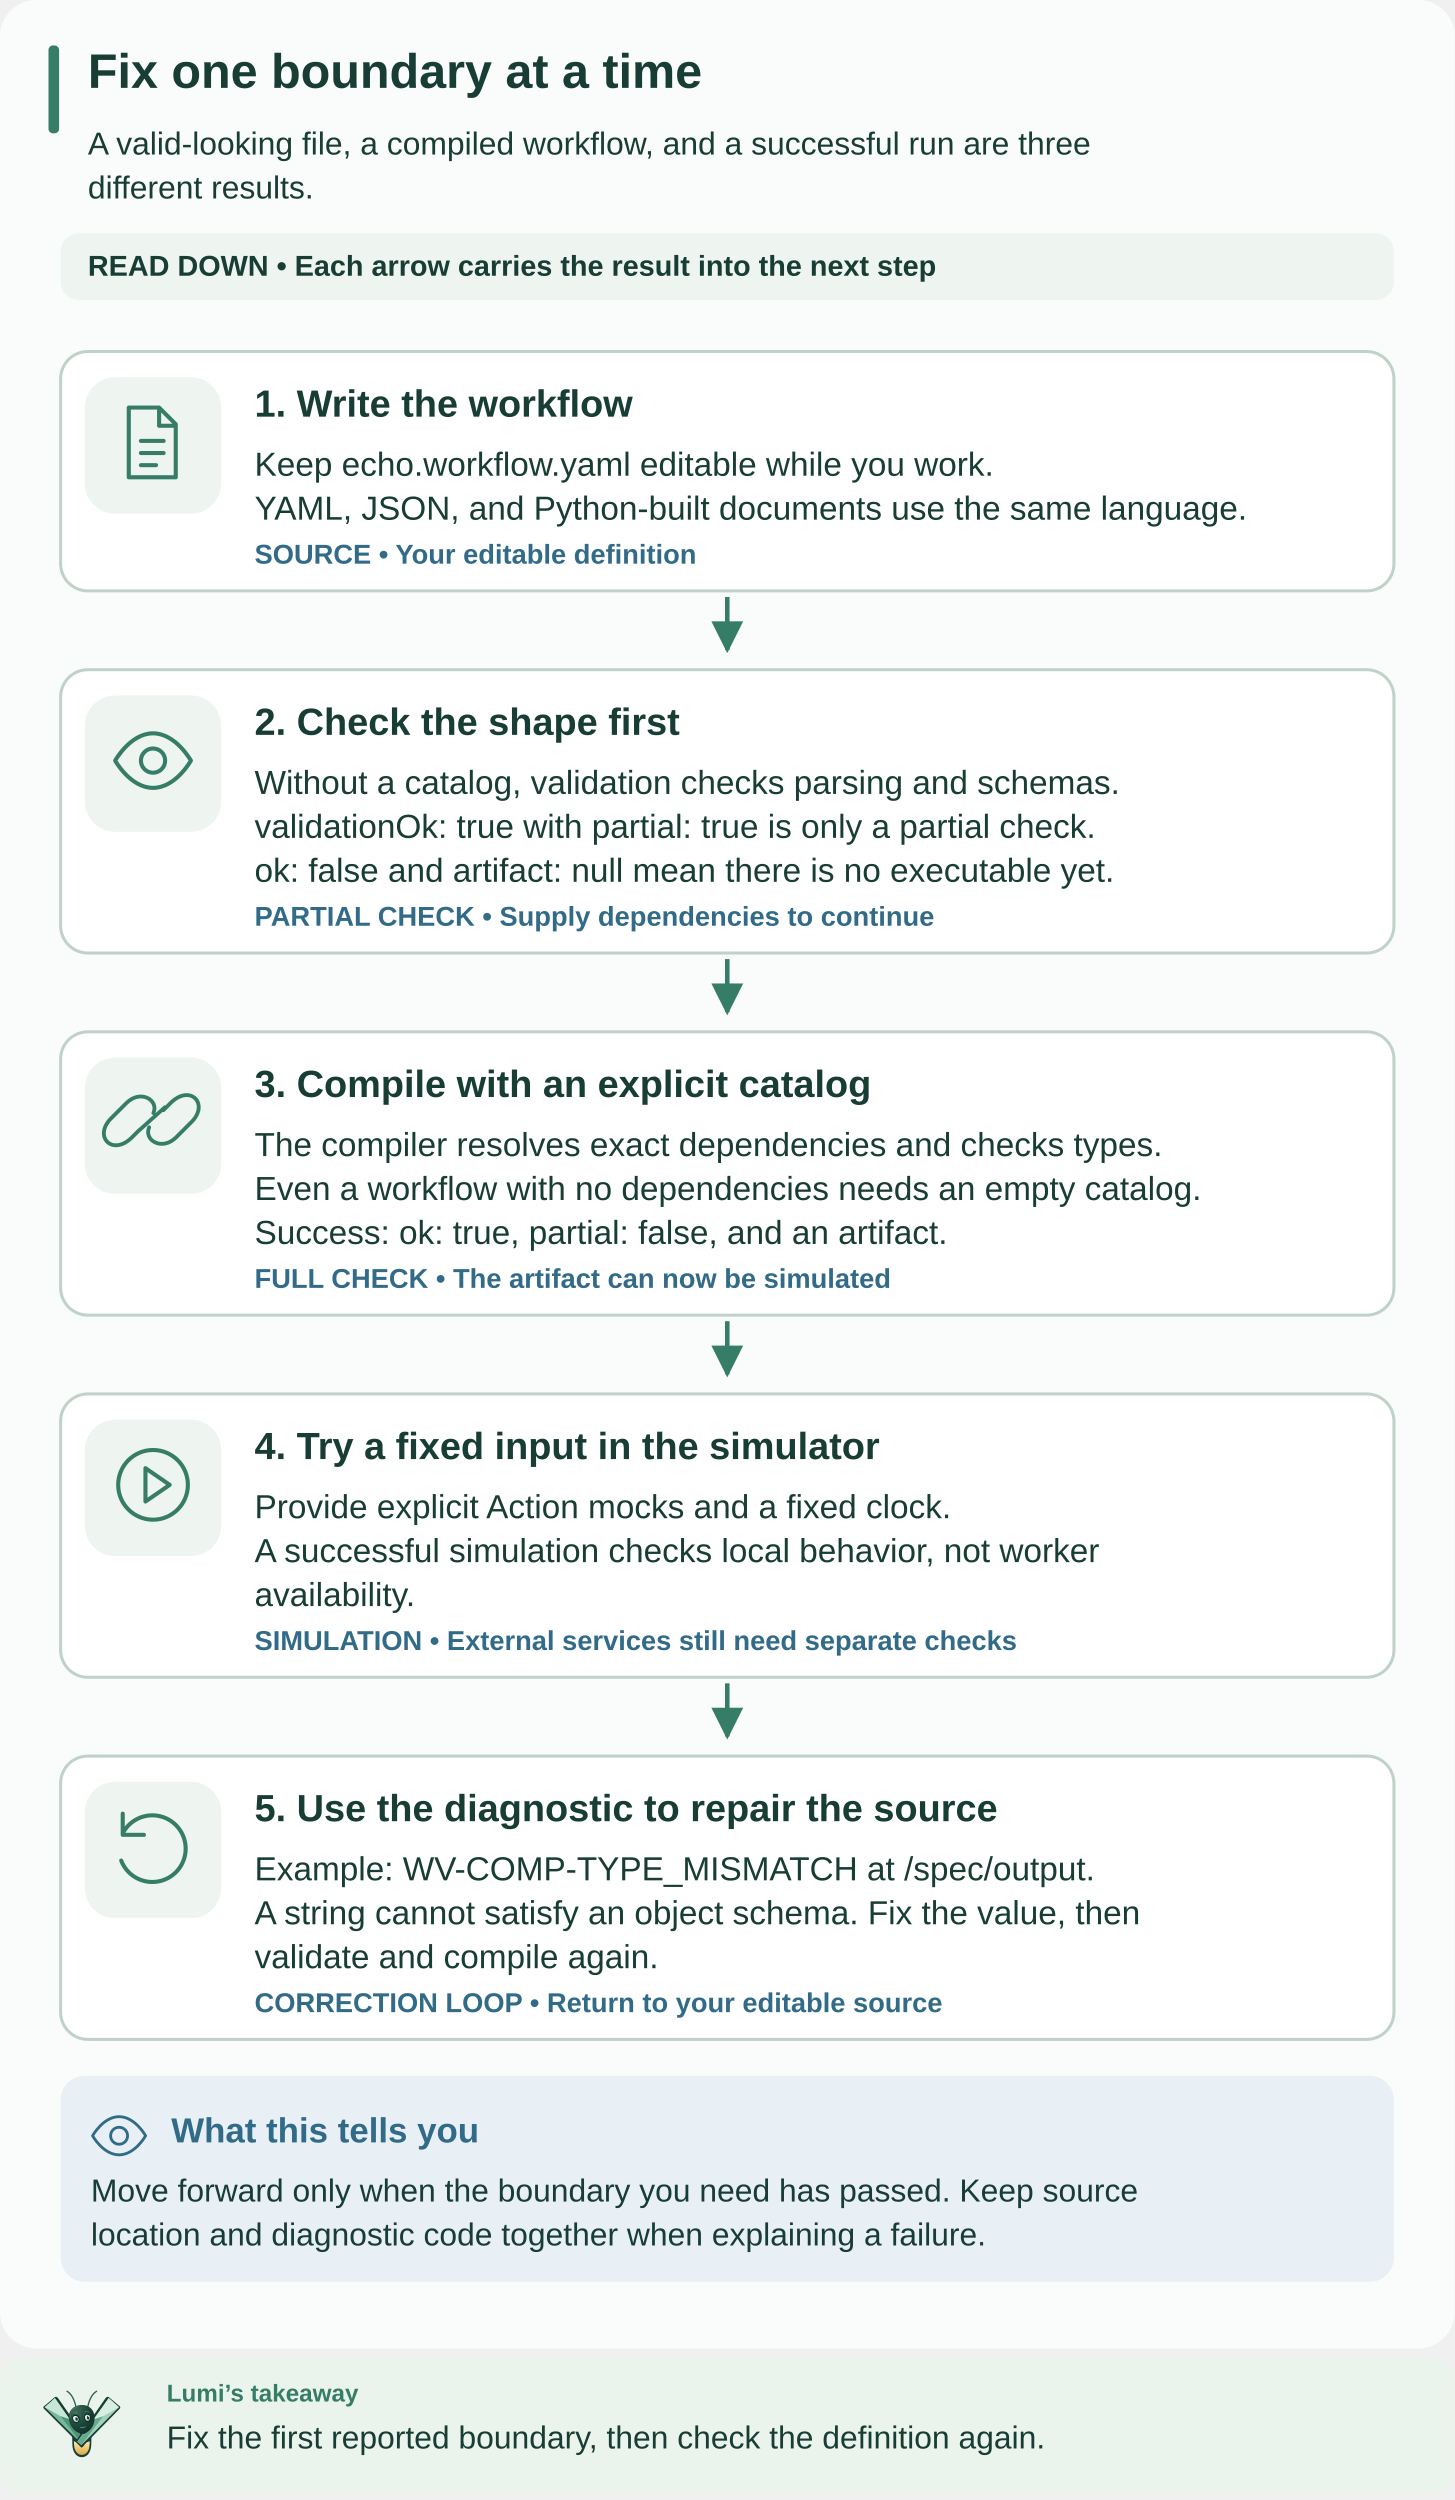
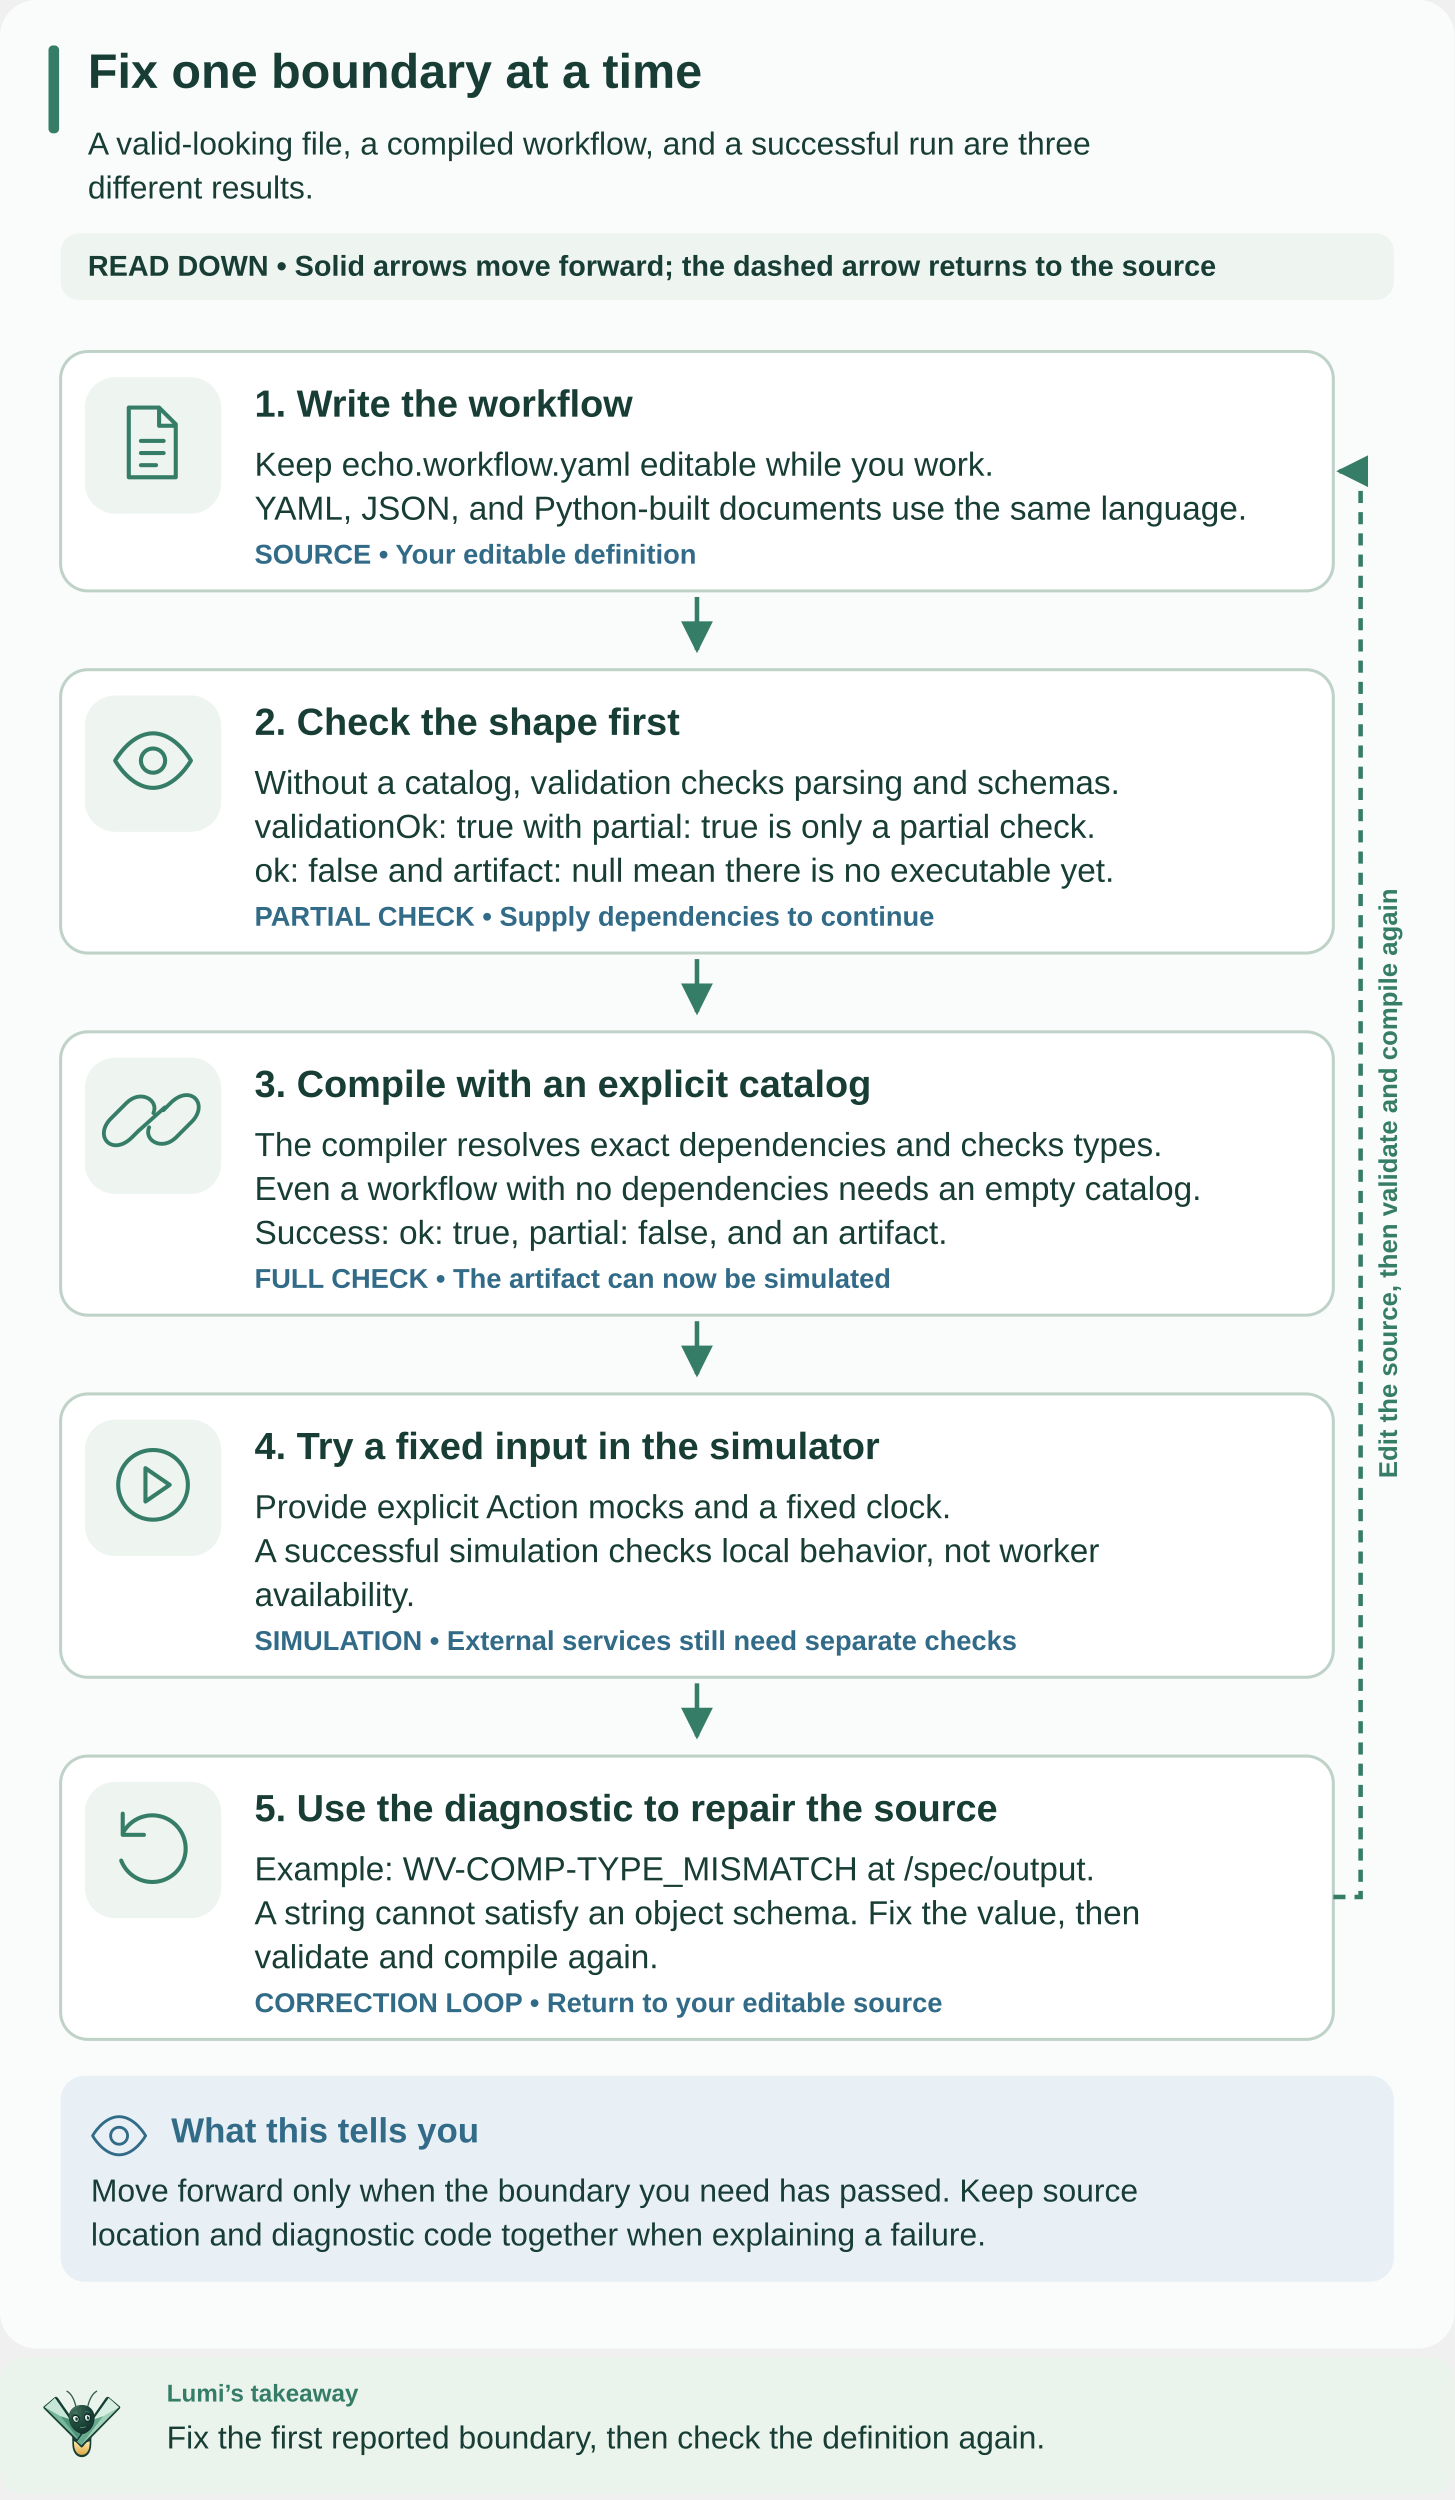
<svg xmlns="http://www.w3.org/2000/svg" width="960" height="1650" viewBox="0 0 960 1650" role="img" aria-labelledby="title desc">
  <defs>
    <marker id="arrow" viewBox="0 0 10 10" refX="9" refY="5" markerWidth="7" markerHeight="7" orient="auto">
      <path d="M0 0 10 5 0 10z" fill="#367D68" />
    </marker>
  </defs>
  <style>text{font-family:Arial,Helvetica,sans-serif}.edge{stroke:#367D68;stroke-width:3;fill:none;marker-end:url(#arrow)}</style>
  <rect width="960" height="1550" rx="24" fill="#FAFCFB" />
  <rect x="32" y="30" width="7" height="58" rx="3" fill="#367D68" />
  <text x="58" y="58" font-size="32" font-weight="700" fill="#173D34">Fix one boundary at a time</text>
  <text x="58" y="102" font-size="21" font-weight="400" fill="#173D34">A valid-looking file, a compiled workflow, and a successful run are three</text>
  <text x="58" y="131" font-size="21" font-weight="400" fill="#173D34">different results.</text>
  <rect x="40" y="154" width="880" height="44" rx="12" fill="#EEF4F0" />
-   <text x="58" y="182" font-size="19" font-weight="600" fill="#173D34">READ DOWN  •  Each arrow carries the result into the next step</text>
-   <rect x="40" y="232" width="880" height="158" rx="18" fill="white" stroke="#BFD2C8" stroke-width="2" />
+   <text x="58" y="182" font-size="19" font-weight="600" fill="#173D34">READ DOWN  •  Solid arrows move forward; the dashed arrow returns to the source</text>
+   <rect x="40" y="232" width="840" height="158" rx="18" fill="white" stroke="#BFD2C8" stroke-width="2" />
  <rect x="56" y="249" width="90" height="90" rx="20" fill="#EEF4F0" />
  <g transform="translate(73 264) scale(1)" stroke="#367D68" stroke-width="2.7" fill="none" stroke-linecap="round" stroke-linejoin="round">
    <path d="M12 5h20l11 11v35H12z M32 5v12h11 M20 27h15 M20 35h15 M20 43h10" />
  </g>
  <text x="168" y="275" font-size="25" font-weight="700" fill="#173D34">1. Write the workflow</text>
  <text x="168" y="314" font-size="22" font-weight="400" fill="#173D34">Keep echo.workflow.yaml editable while you work.</text>
  <text x="168" y="343" font-size="22" font-weight="400" fill="#173D34">YAML, JSON, and Python-built documents use the same language.</text>
  <text x="168" y="372" font-size="18" font-weight="600" fill="#326B88">SOURCE • Your editable definition</text>
-   <path class="edge" d="M480 394v35" />
-   <rect x="40" y="442" width="880" height="187" rx="18" fill="white" stroke="#BFD2C8" stroke-width="2" />
+   <path class="edge" d="M460 394v35" />
+   <rect x="40" y="442" width="840" height="187" rx="18" fill="white" stroke="#BFD2C8" stroke-width="2" />
  <rect x="56" y="459" width="90" height="90" rx="20" fill="#EEF4F0" />
  <g transform="translate(73 474) scale(1)" stroke="#367D68" stroke-width="2.7" fill="none" stroke-linecap="round" stroke-linejoin="round">
    <path d="M3 28s10-18 25-18 25 18 25 18-10 18-25 18S3 28 3 28z" />
    <circle cx="28" cy="28" r="8" />
  </g>
  <text x="168" y="485" font-size="25" font-weight="700" fill="#173D34">2. Check the shape first</text>
  <text x="168" y="524" font-size="22" font-weight="400" fill="#173D34">Without a catalog, validation checks parsing and schemas.</text>
  <text x="168" y="553" font-size="22" font-weight="400" fill="#173D34">validationOk: true with partial: true is only a partial check.</text>
  <text x="168" y="582" font-size="22" font-weight="400" fill="#173D34">ok: false and artifact: null mean there is no executable yet.</text>
  <text x="168" y="611" font-size="18" font-weight="600" fill="#326B88">PARTIAL CHECK • Supply dependencies to continue</text>
-   <path class="edge" d="M480 633v35" />
-   <rect x="40" y="681" width="880" height="187" rx="18" fill="white" stroke="#BFD2C8" stroke-width="2" />
+   <path class="edge" d="M460 633v35" />
+   <rect x="40" y="681" width="840" height="187" rx="18" fill="white" stroke="#BFD2C8" stroke-width="2" />
  <rect x="56" y="698" width="90" height="90" rx="20" fill="#EEF4F0" />
  <g transform="translate(73 713) scale(1)" stroke="#367D68" stroke-width="2.7" fill="none" stroke-linecap="round" stroke-linejoin="round">
    <path d="m19 35-5 5c-14 14-28-1-14-14l10-10c10-10 23-2 19 7 M36 21l5-5c14-14 28 1 14 14L45 40c-10 10-23 2-19-7 M18 36l19-17" transform="translate(1 0) scale(.94)" />
  </g>
  <text x="168" y="724" font-size="25" font-weight="700" fill="#173D34">3. Compile with an explicit catalog</text>
  <text x="168" y="763" font-size="22" font-weight="400" fill="#173D34">The compiler resolves exact dependencies and checks types.</text>
  <text x="168" y="792" font-size="22" font-weight="400" fill="#173D34">Even a workflow with no dependencies needs an empty catalog.</text>
  <text x="168" y="821" font-size="22" font-weight="400" fill="#173D34">Success: ok: true, partial: false, and an artifact.</text>
  <text x="168" y="850" font-size="18" font-weight="600" fill="#326B88">FULL CHECK • The artifact can now be simulated</text>
-   <path class="edge" d="M480 872v35" />
-   <rect x="40" y="920" width="880" height="187" rx="18" fill="white" stroke="#BFD2C8" stroke-width="2" />
+   <path class="edge" d="M460 872v35" />
+   <rect x="40" y="920" width="840" height="187" rx="18" fill="white" stroke="#BFD2C8" stroke-width="2" />
  <rect x="56" y="937" width="90" height="90" rx="20" fill="#EEF4F0" />
  <g transform="translate(73 952) scale(1)" stroke="#367D68" stroke-width="2.7" fill="none" stroke-linecap="round" stroke-linejoin="round">
    <circle cx="28" cy="28" r="23" />
    <path d="m23 17 16 11-16 11z" />
  </g>
  <text x="168" y="963" font-size="25" font-weight="700" fill="#173D34">4. Try a fixed input in the simulator</text>
  <text x="168" y="1002" font-size="22" font-weight="400" fill="#173D34">Provide explicit Action mocks and a fixed clock.</text>
  <text x="168" y="1031" font-size="22" font-weight="400" fill="#173D34">A successful simulation checks local behavior, not worker</text>
  <text x="168" y="1060" font-size="22" font-weight="400" fill="#173D34">availability.</text>
  <text x="168" y="1089" font-size="18" font-weight="600" fill="#326B88">SIMULATION • External services still need separate checks</text>
-   <path class="edge" d="M480 1111v35" />
-   <rect x="40" y="1159" width="880" height="187" rx="18" fill="white" stroke="#BFD2C8" stroke-width="2" />
+   <path class="edge" d="M460 1111v35" />
+   <rect x="40" y="1159" width="840" height="187" rx="18" fill="white" stroke="#BFD2C8" stroke-width="2" />
  <rect x="56" y="1176" width="90" height="90" rx="20" fill="#EEF4F0" />
  <g transform="translate(73 1191) scale(1)" stroke="#367D68" stroke-width="2.7" fill="none" stroke-linecap="round" stroke-linejoin="round">
    <path d="M8 19A22 22 0 1 1 7 37 M8 6v14h14" />
  </g>
  <text x="168" y="1202" font-size="25" font-weight="700" fill="#173D34">5. Use the diagnostic to repair the source</text>
  <text x="168" y="1241" font-size="22" font-weight="400" fill="#173D34">Example: WV-COMP-TYPE_MISMATCH at /spec/output.</text>
  <text x="168" y="1270" font-size="22" font-weight="400" fill="#173D34">A string cannot satisfy an object schema. Fix the value, then</text>
  <text x="168" y="1299" font-size="22" font-weight="400" fill="#173D34">validate and compile again.</text>
  <text x="168" y="1328" font-size="18" font-weight="600" fill="#326B88">CORRECTION LOOP • Return to your editable source</text>
+   <path d="M880 1252H898V311H884" fill="none" stroke="#367D68" stroke-width="3" stroke-dasharray="8 6" marker-end="url(#arrow)" />
+   <text x="922" y="781" transform="rotate(-90 922 781)" text-anchor="middle" font-size="17" font-weight="700" fill="#367D68">Edit the source, then validate and compile again</text>
  <rect x="40" y="1370" width="880" height="136" rx="16" fill="#E8F0F6" />
  <g transform="translate(59 1390) scale(0.7)" stroke="#326B88" stroke-width="2.7" fill="none" stroke-linecap="round" stroke-linejoin="round">
    <path d="M3 28s10-18 25-18 25 18 25 18-10 18-25 18S3 28 3 28z" />
    <circle cx="28" cy="28" r="8" />
  </g>
  <text x="113" y="1414" font-size="23" font-weight="700" fill="#326B88">What this tells you</text>
  <text x="60" y="1453" font-size="21" font-weight="400" fill="#173D34">Move forward only when the boundary you need has passed. Keep source</text>
  <text x="60" y="1482" font-size="21" font-weight="400" fill="#173D34">location and diagnostic code together when explaining a failure.</text>
  <g id="lumi-takeaway">
    <rect x="0" y="1556" width="960" height="90" rx="16" fill="#EAF4ED" />
    <g transform="translate(22 1567) scale(.25)">
      <defs>
        <radialGradient id="lumi-face" cx=".3" cy=".2" r=".9">
          <stop stop-color="#3C6957" />
          <stop offset=".55" stop-color="#1C463A" />
          <stop offset="1" stop-color="#102E28" />
        </radialGradient>
        <linearGradient id="lumi-eye" x1="0" y1="0" x2="0" y2="1">
          <stop stop-color="#FFFFFF" />
          <stop offset="1" stop-color="#B8DCC8" />
        </linearGradient>
        <linearGradient id="lumi-lantern" x1="0" y1="0" x2="0" y2="1">
          <stop stop-color="#FFEDAD" />
          <stop offset="1" stop-color="#DDA743" />
        </linearGradient>
      </defs>
      <g stroke-linecap="round" stroke-linejoin="round">
        <path d="M113 89C109 67 100 51 89 45M143 89C147 67 156 51 167 45" fill="none" stroke="#315C4E" stroke-width="3.5" />
        <path d="M102 134Q128 122 154 134L153 184C153 206 142 219 128 219C114 219 103 206 103 184Z" fill="#173D34" />
        <path d="M107 177Q128 185 149 177L148 191C146 205 138 213 128 213C118 213 110 205 108 191Z" fill="url(#lumi-lantern)" />
        <path d="M30 83L56 61Q61 57 66 64L142 174L130 193L28 91Q24 86 30 83Z" fill="#173D34" />
        <path d="M57 63L135 175L129 185L30 87Z" fill="#78B89C" />
        <path d="M57 63L96 119L72 111L30 87Z" fill="#C7E6D7" />
        <path d="M72 111L96 119L135 175L129 185Z" fill="#4F9479" />
        <path d="M226 83L200 61Q195 57 190 64L111 178L127 194L228 91Q232 86 226 83Z" fill="#173D34" />
        <path d="M199 63L116 178L127 187L226 87Z" fill="#A1D1B9" />
        <path d="M199 63L160 119L184 111L226 87Z" fill="#D8EEE3" />
        <path d="M184 111L160 119L116 178L127 187Z" fill="#68AA8D" />
        <g transform="rotate(-5 128 120)">
          <path d="M94 115C93 95 108 81 128 81C148 81 163 95 162 115       C162 135 150 152 130 158C109 155 95 138 94 115Z" fill="url(#lumi-face)" />
          <path d="M98 111C98 96 110 86 124 85" fill="none" stroke="#83AF94" stroke-width="1.2" opacity=".5" />
          <path d="M128 87C124 99 124 106 126 112" fill="none" stroke="#58856B" stroke-width="1" opacity=".4" />
          <path d="M103 114C104 106 111 103 117 107C124 111 124 120 119 126       C111 131 104 124 103 114Z" fill="#0C2923" />
          <path d="M105 114C106 109 111 107 116 110C120 113 121 120 117 124       C111 127 106 122 105 114Z" fill="url(#lumi-eye)" />
          <ellipse cx="114.5" cy="116.5" rx="3.3" ry="5.4" fill="#173D34" />
          <circle cx="115.5" cy="113.5" r="1.4" fill="#FFFFFF" />
          <path d="M135 112C138 105 145 103 151 108C156 114 153 124 147 127       C139 129 133 120 135 112Z" fill="#0C2923" />
          <path d="M137 113C139 108 144 107 148 110C152 114 150 121 146 124       C140 126 136 120 137 113Z" fill="url(#lumi-eye)" />
          <ellipse cx="145" cy="116" rx="3.3" ry="5.4" fill="#173D34" />
          <circle cx="146" cy="113" r="1.4" fill="#FFFFFF" />
          <path d="M106 101Q112 98 118 102M137 101Q143 98 149 102" fill="none" stroke="#6C997E" stroke-width="1.8" opacity=".65" />
          <path d="M122 140Q129 143 136 139" fill="none" stroke="#84B295" stroke-width="1.5" />
        </g>
      </g>
    </g>
    <text x="110" y="1585" style="font-family:Arial,Helvetica,sans-serif;font-size:16px;font-weight:700;fill:#367D68">Lumi’s takeaway</text>
    <text x="110" y="1616" style="font-family:Arial,Helvetica,sans-serif;font-size:21px;fill:#173D34">Fix the first reported boundary, then check the definition again.</text>
  </g>
</svg>
